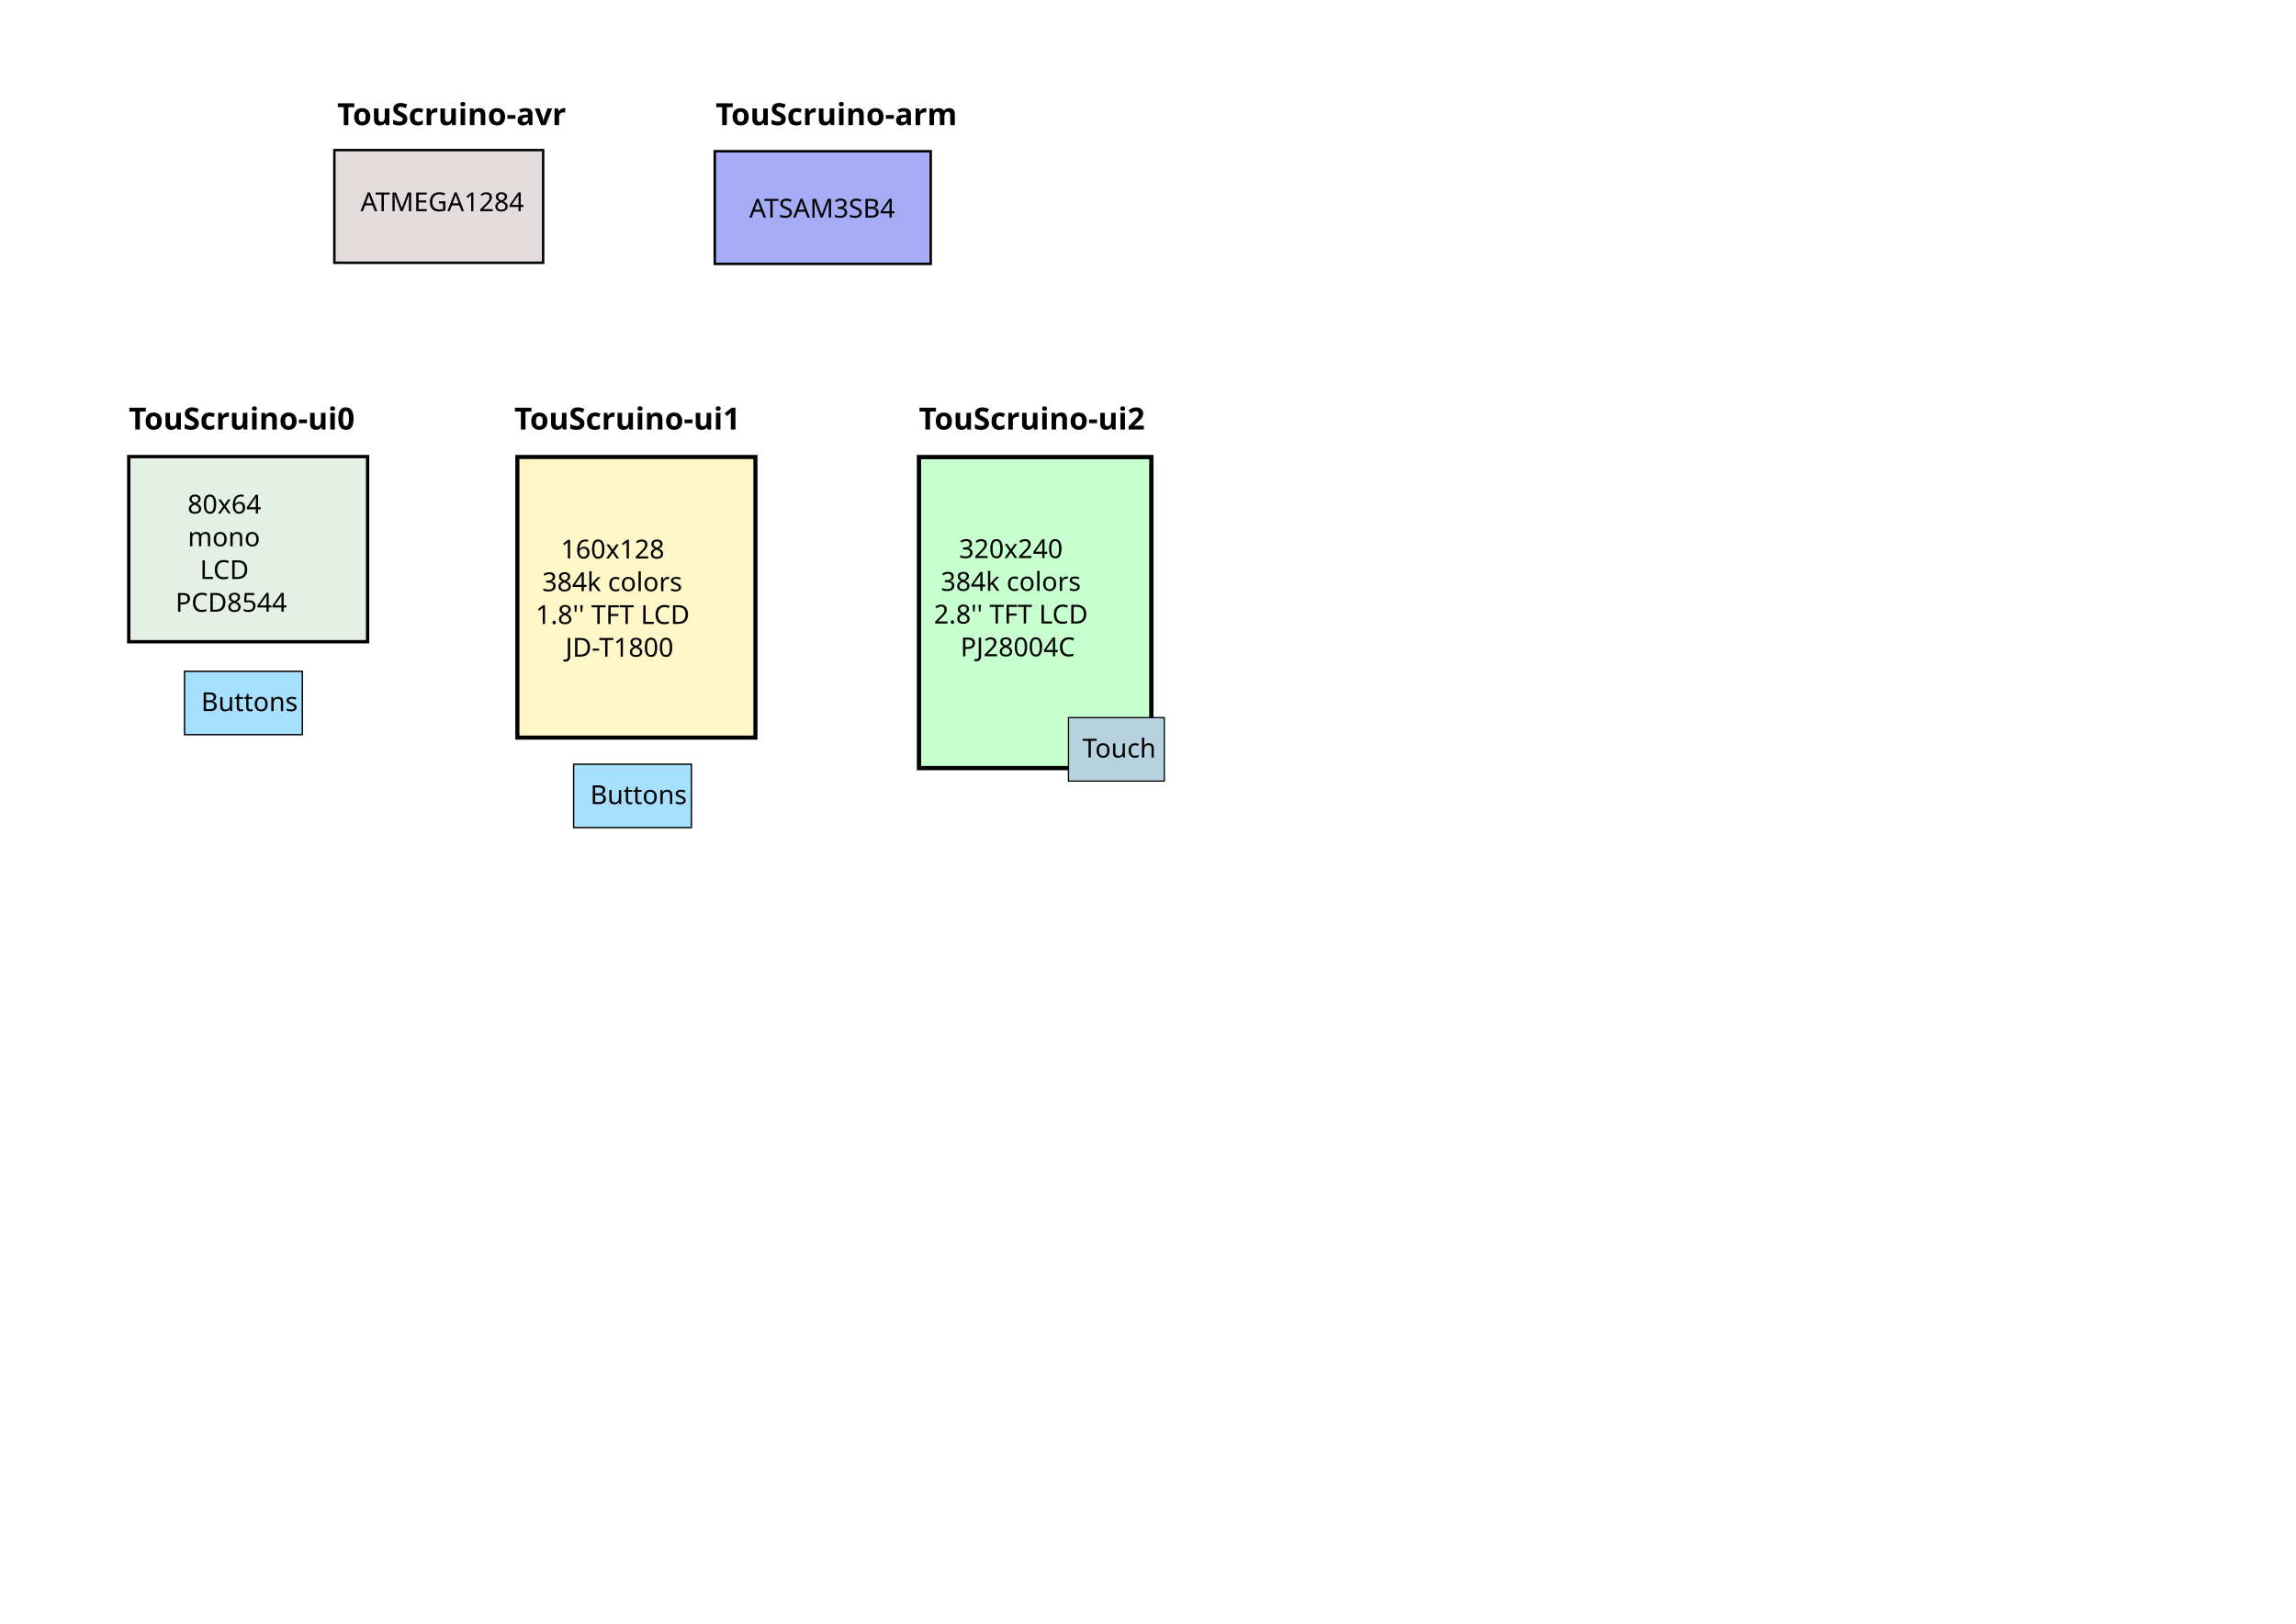
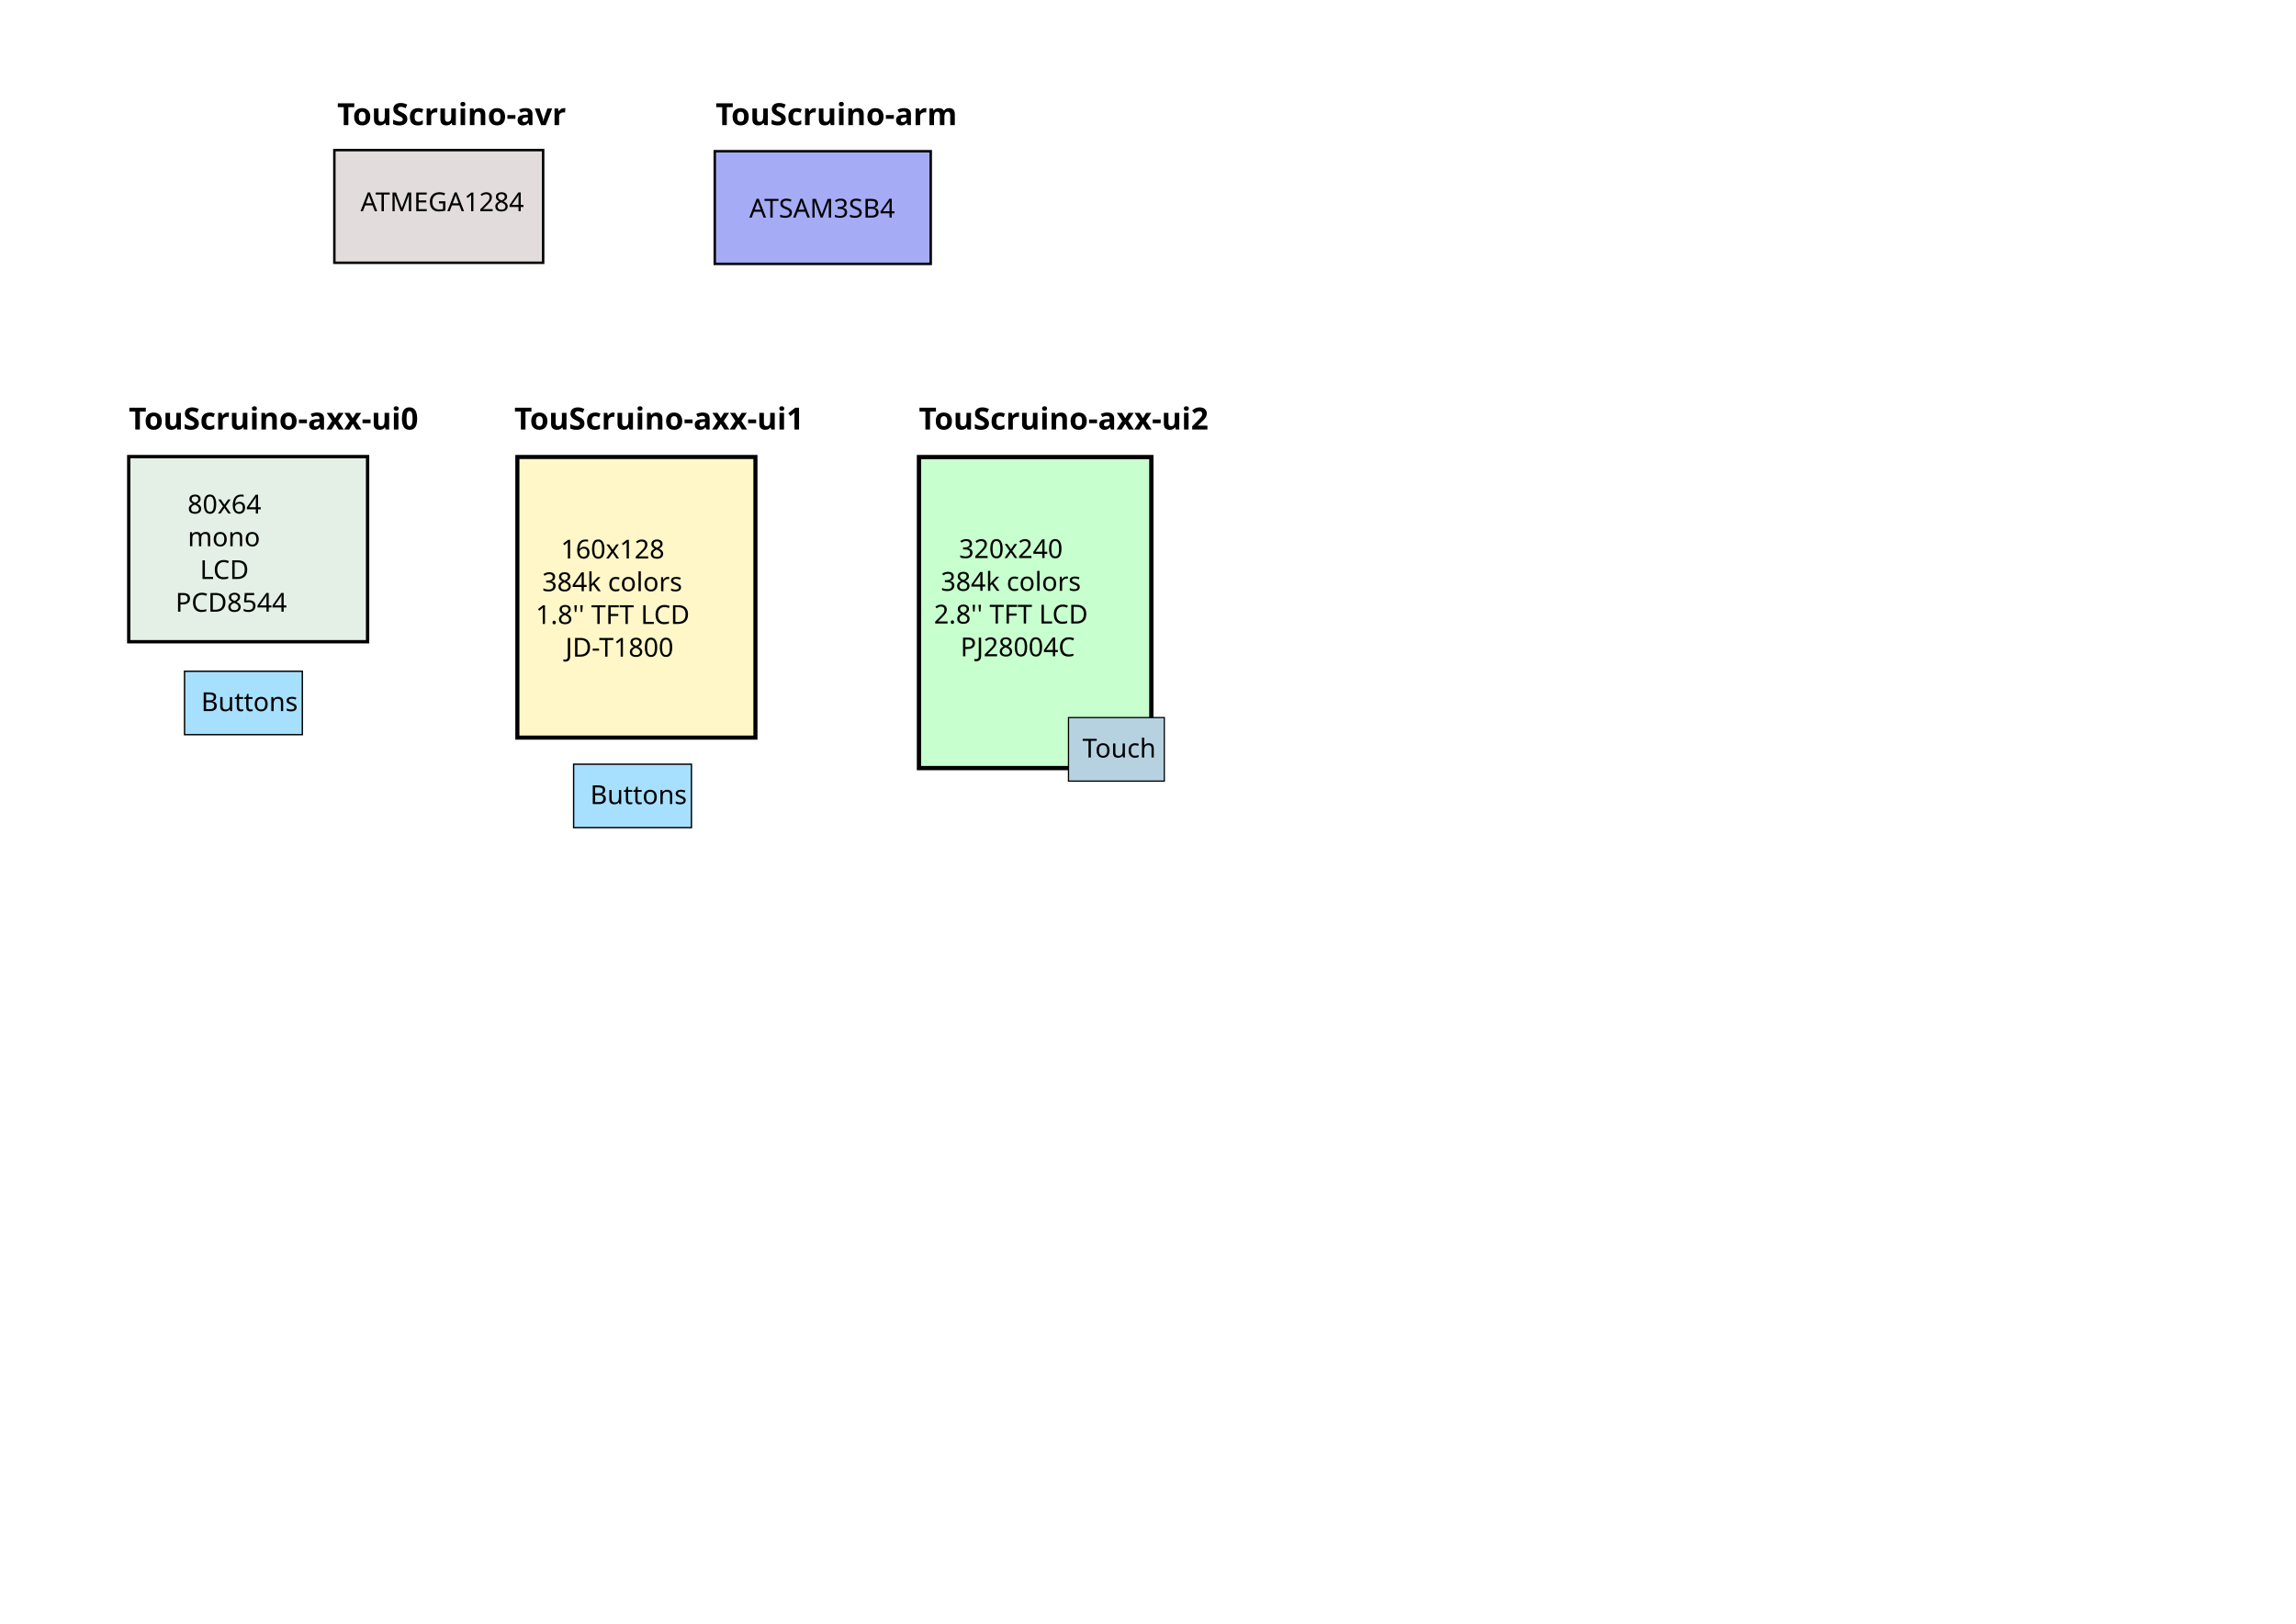
<svg xmlns="http://www.w3.org/2000/svg" width="1052.362" height="744.094" id="svg2" version="1.0">
  <defs id="defs4">
    </defs>
  <g id="layer1">
    <text id="text3209" y="196.838" x="421.16" style="font-size:14px;font-style:normal;font-variant:normal;font-weight:bold;font-stretch:normal;text-align:start;line-height:125%;writing-mode:lr-tb;text-anchor:start;fill:#000000;fill-opacity:1;stroke:none;stroke-width:1px;stroke-linecap:butt;stroke-linejoin:miter;stroke-opacity:1;font-family:Calibri;-inkscape-font-specification:Calibri Bold" xml:space="preserve">
-       <tspan y="196.838" x="421.16" id="tspan3211">TouScruino-ui2</tspan>
+       <tspan y="196.838" x="421.16" id="tspan3211">TouScruino-axx-ui2</tspan>
    </text>
    <rect y="209.456" x="421.199" height="142.533" width="106.512" id="rect3213" style="fill:#c8ffce;fill-opacity:1;stroke:#000000;stroke-width:1.953;stroke-linecap:square;stroke-linejoin:miter;stroke-miterlimit:4;stroke-dasharray:none;stroke-dashoffset:0;stroke-opacity:1" />
    <text id="text3223" y="255.748" x="474.262" style="font-size:12px;font-style:normal;font-variant:normal;font-weight:normal;font-stretch:normal;text-align:center;line-height:125%;writing-mode:lr-tb;text-anchor:middle;fill:#000000;fill-opacity:1;stroke:none;stroke-width:1px;stroke-linecap:butt;stroke-linejoin:miter;stroke-opacity:1;font-family:Calibri;-inkscape-font-specification:Calibri" xml:space="preserve">
      <tspan y="255.748" x="474.262" id="tspan3225">320x240</tspan>
      <tspan y="270.748" x="474.262" id="tspan3326">384k colors</tspan>
      <tspan y="285.748" x="474.262" id="tspan3247">2.8'' TFT LCD</tspan>
      <tspan id="tspan3227" y="300.748" x="474.262">PJ28004C</tspan>
    </text>
    <rect style="fill:#b6d2e1;fill-opacity:1;stroke:#000000;stroke-width:0.567;stroke-linecap:square;stroke-linejoin:miter;stroke-miterlimit:4;stroke-dasharray:none;stroke-dashoffset:0;stroke-opacity:1" id="rect3267" width="43.924" height="29.112" x="489.739" y="328.844" />
    <text id="text3263" y="347.135" x="496.123" style="font-size:12px;font-style:normal;font-variant:normal;font-weight:normal;font-stretch:normal;text-align:start;line-height:125%;writing-mode:lr-tb;text-anchor:start;fill:#000000;fill-opacity:1;stroke:none;stroke-width:1px;stroke-linecap:butt;stroke-linejoin:miter;stroke-opacity:1;font-family:Calibri;-inkscape-font-specification:Calibri" xml:space="preserve">
      <tspan y="347.135" x="496.123" id="tspan3265">Touch</tspan>
    </text>
    <rect style="fill:#a6abf6;fill-opacity:1;stroke:#000000;stroke-width:1.133;stroke-linecap:square;stroke-linejoin:miter;stroke-miterlimit:4;stroke-dasharray:none;stroke-dashoffset:0;stroke-opacity:1" id="rect3307" width="98.981" height="51.62" x="327.61" y="69.305" />
    <text id="text3309" y="99.706" x="343.455" style="font-size:12px;font-style:normal;font-variant:normal;font-weight:normal;font-stretch:normal;text-align:start;line-height:125%;writing-mode:lr-tb;text-anchor:start;fill:#000000;fill-opacity:1;stroke:none;stroke-width:1px;stroke-linecap:butt;stroke-linejoin:miter;stroke-opacity:1;font-family:Calibri;-inkscape-font-specification:Calibri" xml:space="preserve">
      <tspan y="99.706" x="343.455" id="tspan3311">ATSAM3SB4</tspan>
    </text>
    <text xml:space="preserve" style="font-size:14px;font-style:normal;font-variant:normal;font-weight:bold;font-stretch:normal;text-align:start;line-height:125%;writing-mode:lr-tb;text-anchor:start;fill:#000000;fill-opacity:1;stroke:none;stroke-width:1px;stroke-linecap:butt;stroke-linejoin:miter;stroke-opacity:1;font-family:Calibri;-inkscape-font-specification:Calibri Bold" x="59.003" y="196.838" id="text2387">
-       <tspan id="tspan2389" x="59.003" y="196.838">TouScruino-ui0</tspan>
+       <tspan id="tspan2389" x="59.003" y="196.838">TouScruino-axx-ui0</tspan>
    </text>
    <rect style="fill:#e4f0e5;fill-opacity:1;stroke:#000000;stroke-width:1.528;stroke-linecap:square;stroke-linejoin:miter;stroke-miterlimit:4;stroke-dasharray:none;stroke-dashoffset:0;stroke-opacity:1" id="rect2391" width="109.469" height="84.843" x="59.013" y="209.243" />
    <rect style="fill:#e2dcdc;fill-opacity:1;stroke:#000000;stroke-width:1.115;stroke-linecap:square;stroke-linejoin:miter;stroke-miterlimit:4;stroke-dasharray:none;stroke-dashoffset:0;stroke-opacity:1" id="rect3165" width="95.701" height="51.638" x="153.251" y="68.785" />
    <text xml:space="preserve" style="font-size:12px;font-style:normal;font-variant:normal;font-weight:normal;font-stretch:normal;text-align:center;line-height:125%;writing-mode:lr-tb;text-anchor:middle;fill:#000000;fill-opacity:1;stroke:none;stroke-width:1px;stroke-linecap:butt;stroke-linejoin:miter;stroke-opacity:1;font-family:Calibri;-inkscape-font-specification:Calibri" x="113.78" y="235.333" id="text3171">
      <tspan id="tspan3173" x="113.78" y="235.333">80x64</tspan>
      <tspan x="115.139" y="250.333" id="tspan3320">mono </tspan>
      <tspan x="113.78" y="265.333" id="tspan3322">LCD</tspan>
      <tspan x="113.78" y="280.333" id="tspan3175">PCD8544</tspan>
    </text>
    <rect y="307.619" x="84.585" height="29.051" width="53.992" id="rect3253" style="fill:#a7e0ff;fill-opacity:1;stroke:#000000;stroke-width:0.628;stroke-linecap:square;stroke-linejoin:miter;stroke-miterlimit:4;stroke-dasharray:none;stroke-dashoffset:0;stroke-opacity:1" />
    <text xml:space="preserve" style="font-size:12px;font-style:normal;font-variant:normal;font-weight:normal;font-stretch:normal;text-align:start;line-height:125%;writing-mode:lr-tb;text-anchor:start;fill:#000000;fill-opacity:1;stroke:none;stroke-width:1px;stroke-linecap:butt;stroke-linejoin:miter;stroke-opacity:1;font-family:Calibri;-inkscape-font-specification:Calibri" x="92.204" y="325.879" id="text3255">
      <tspan id="tspan3257" x="92.204" y="325.879">Buttons</tspan>
    </text>
    <text id="text2449" y="96.785" x="165.245" style="font-size:12px;font-style:normal;font-variant:normal;font-weight:normal;font-stretch:normal;text-align:start;line-height:125%;writing-mode:lr-tb;text-anchor:start;fill:#000000;fill-opacity:1;stroke:none;stroke-width:1px;stroke-linecap:butt;stroke-linejoin:miter;stroke-opacity:1;font-family:Calibri;-inkscape-font-specification:Calibri" xml:space="preserve">
      <tspan y="96.785" x="165.245" id="tspan2451">ATMEGA1284</tspan>
    </text>
    <text id="text2515" y="196.838" x="235.748" style="font-size:14px;font-style:normal;font-variant:normal;font-weight:bold;font-stretch:normal;text-align:start;line-height:125%;writing-mode:lr-tb;text-anchor:start;fill:#000000;fill-opacity:1;stroke:none;stroke-width:1px;stroke-linecap:butt;stroke-linejoin:miter;stroke-opacity:1;font-family:Calibri;-inkscape-font-specification:Calibri Bold" xml:space="preserve">
-       <tspan y="196.838" x="235.748" id="tspan2517">TouScruino-ui1</tspan>
+       <tspan y="196.838" x="235.748" id="tspan2517">TouScruino-axx-ui1</tspan>
    </text>
    <rect y="209.419" x="237.13" height="128.605" width="109.119" id="rect2519" style="fill:#fff7c8;fill-opacity:1;stroke:#000000;stroke-width:1.878;stroke-linecap:square;stroke-linejoin:miter;stroke-miterlimit:4;stroke-dasharray:none;stroke-dashoffset:0;stroke-opacity:1" />
    <text id="text2523" y="255.926" x="291.722" style="font-size:12px;font-style:normal;font-variant:normal;font-weight:normal;font-stretch:normal;text-align:center;line-height:125%;writing-mode:lr-tb;text-anchor:middle;fill:#000000;fill-opacity:1;stroke:none;stroke-width:1px;stroke-linecap:butt;stroke-linejoin:miter;stroke-opacity:1;font-family:Calibri;-inkscape-font-specification:Calibri" xml:space="preserve">
      <tspan y="255.926" x="291.722" id="tspan2525">160x128</tspan>
      <tspan y="270.926" x="293.081" id="tspan3324">384k colors </tspan>
      <tspan y="285.926" x="291.722" id="tspan3318">1.8'' TFT LCD</tspan>
      <tspan id="tspan2527" y="300.926" x="291.722">JD-T1800</tspan>
    </text>
    <rect style="fill:#a7e0ff;fill-opacity:1;stroke:#000000;stroke-width:0.628;stroke-linecap:square;stroke-linejoin:miter;stroke-miterlimit:4;stroke-dasharray:none;stroke-dashoffset:0;stroke-opacity:1" id="rect2535" width="53.992" height="29.051" x="262.919" y="350.212" />
    <text id="text2537" y="368.473" x="270.538" style="font-size:12px;font-style:normal;font-variant:normal;font-weight:normal;font-stretch:normal;text-align:start;line-height:125%;writing-mode:lr-tb;text-anchor:start;fill:#000000;fill-opacity:1;stroke:none;stroke-width:1px;stroke-linecap:butt;stroke-linejoin:miter;stroke-opacity:1;font-family:Calibri;-inkscape-font-specification:Calibri" xml:space="preserve">
      <tspan y="368.473" x="270.538" id="tspan2539">Buttons</tspan>
    </text>
    <text id="text2509" y="57.332" x="154.558" style="font-size:14px;font-style:normal;font-variant:normal;font-weight:bold;font-stretch:normal;text-align:start;line-height:125%;writing-mode:lr-tb;text-anchor:start;fill:#000000;fill-opacity:1;stroke:none;stroke-width:1px;stroke-linecap:butt;stroke-linejoin:miter;stroke-opacity:1;font-family:Calibri;-inkscape-font-specification:Calibri Bold" xml:space="preserve">
      <tspan y="57.332" x="154.558" id="tspan2511">TouScruino-avr</tspan>
    </text>
    <text xml:space="preserve" style="font-size:14px;font-style:normal;font-variant:normal;font-weight:bold;font-stretch:normal;text-align:start;line-height:125%;writing-mode:lr-tb;text-anchor:start;fill:#000000;fill-opacity:1;stroke:none;stroke-width:1px;stroke-linecap:butt;stroke-linejoin:miter;stroke-opacity:1;font-family:Calibri;-inkscape-font-specification:Calibri Bold" x="328.021" y="57.332" id="text2562">
      <tspan id="tspan2564" x="328.021" y="57.332">TouScruino-arm</tspan>
    </text>
  </g>
</svg>
